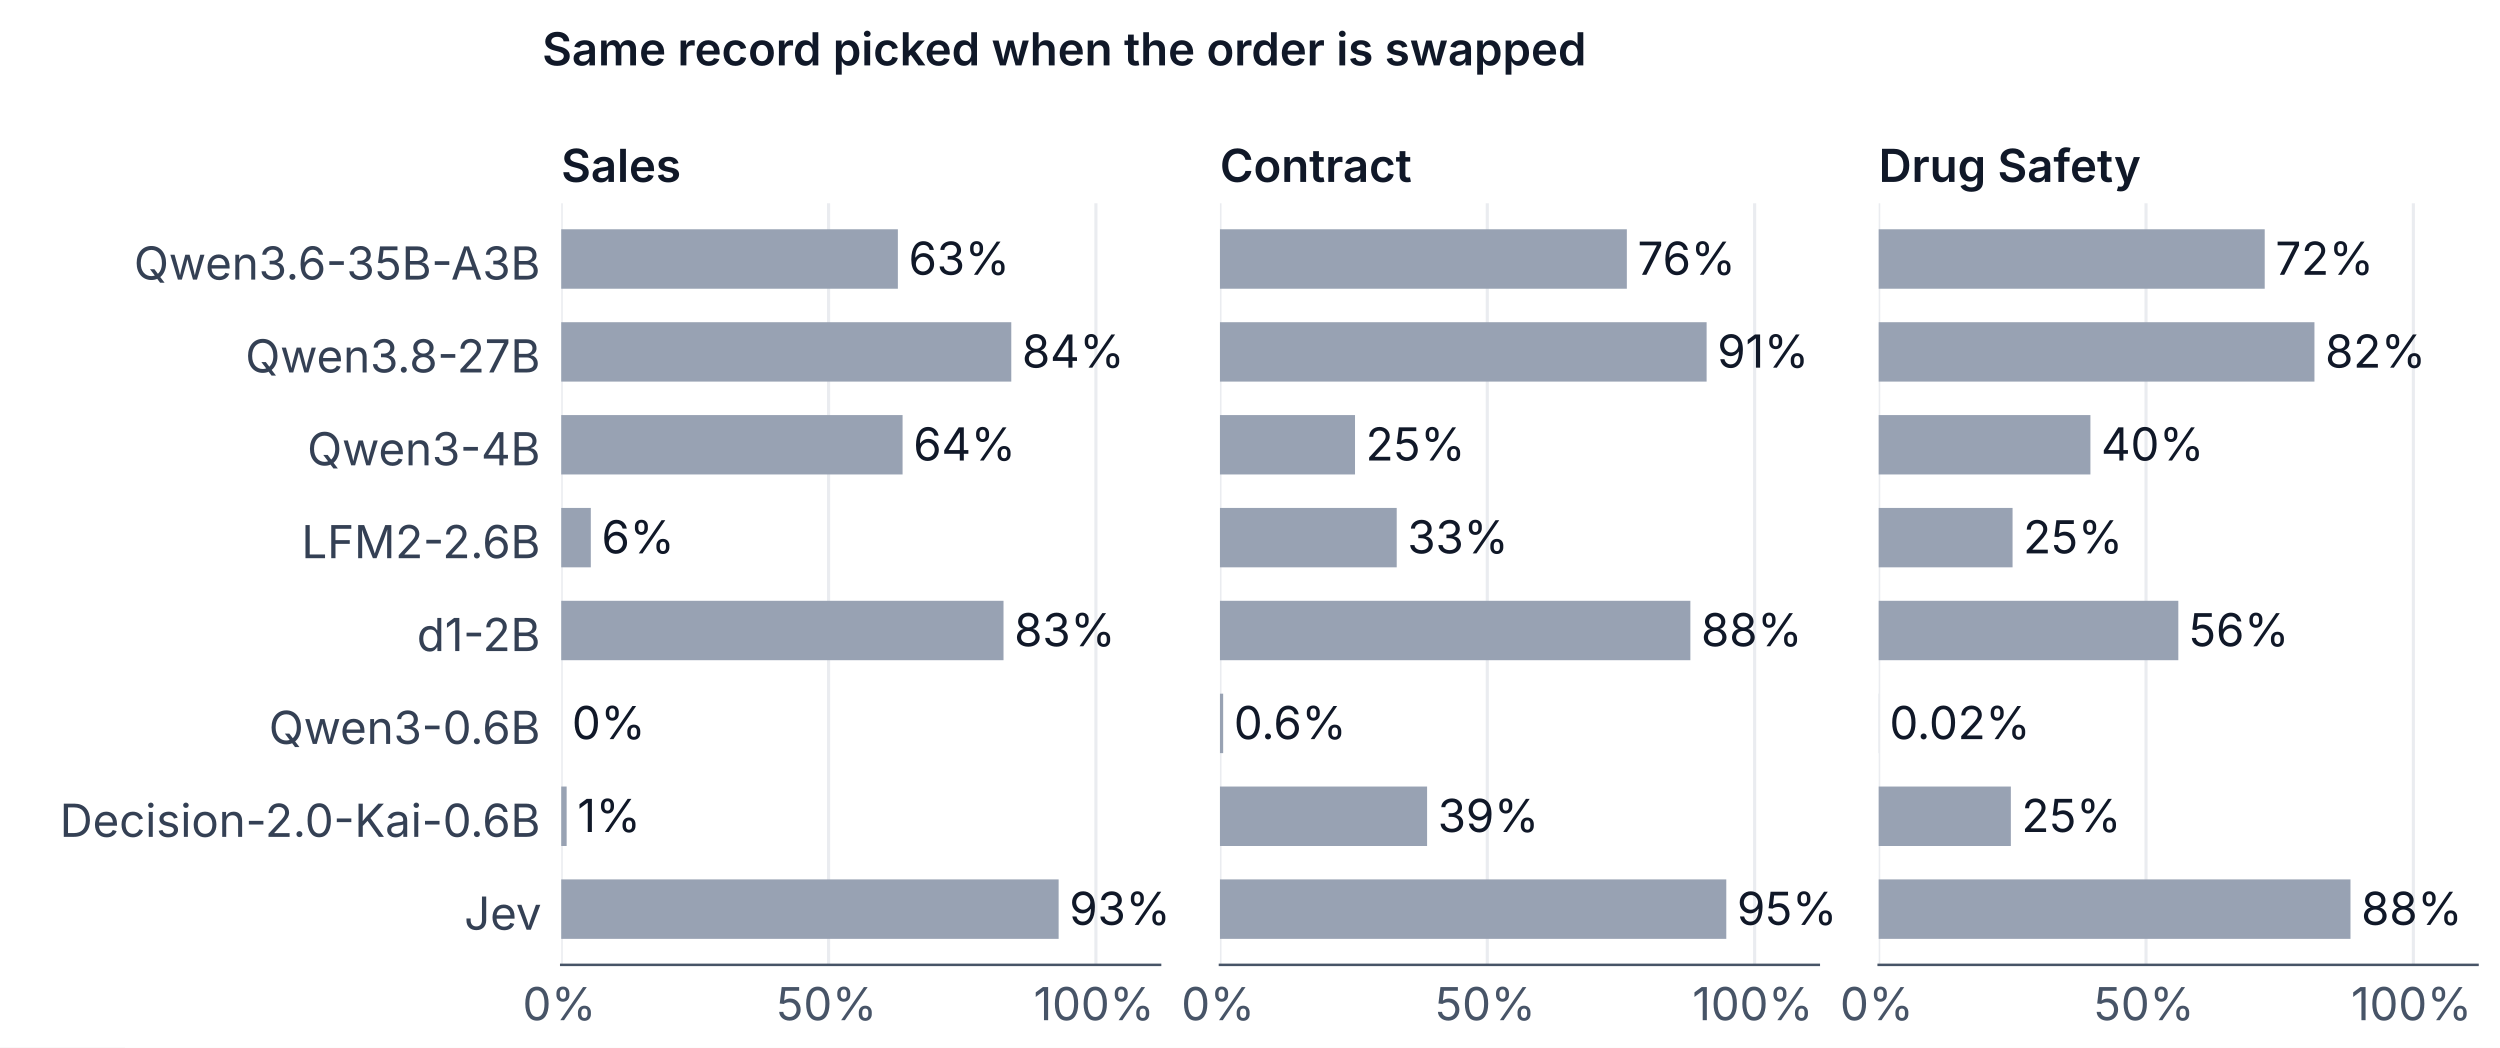
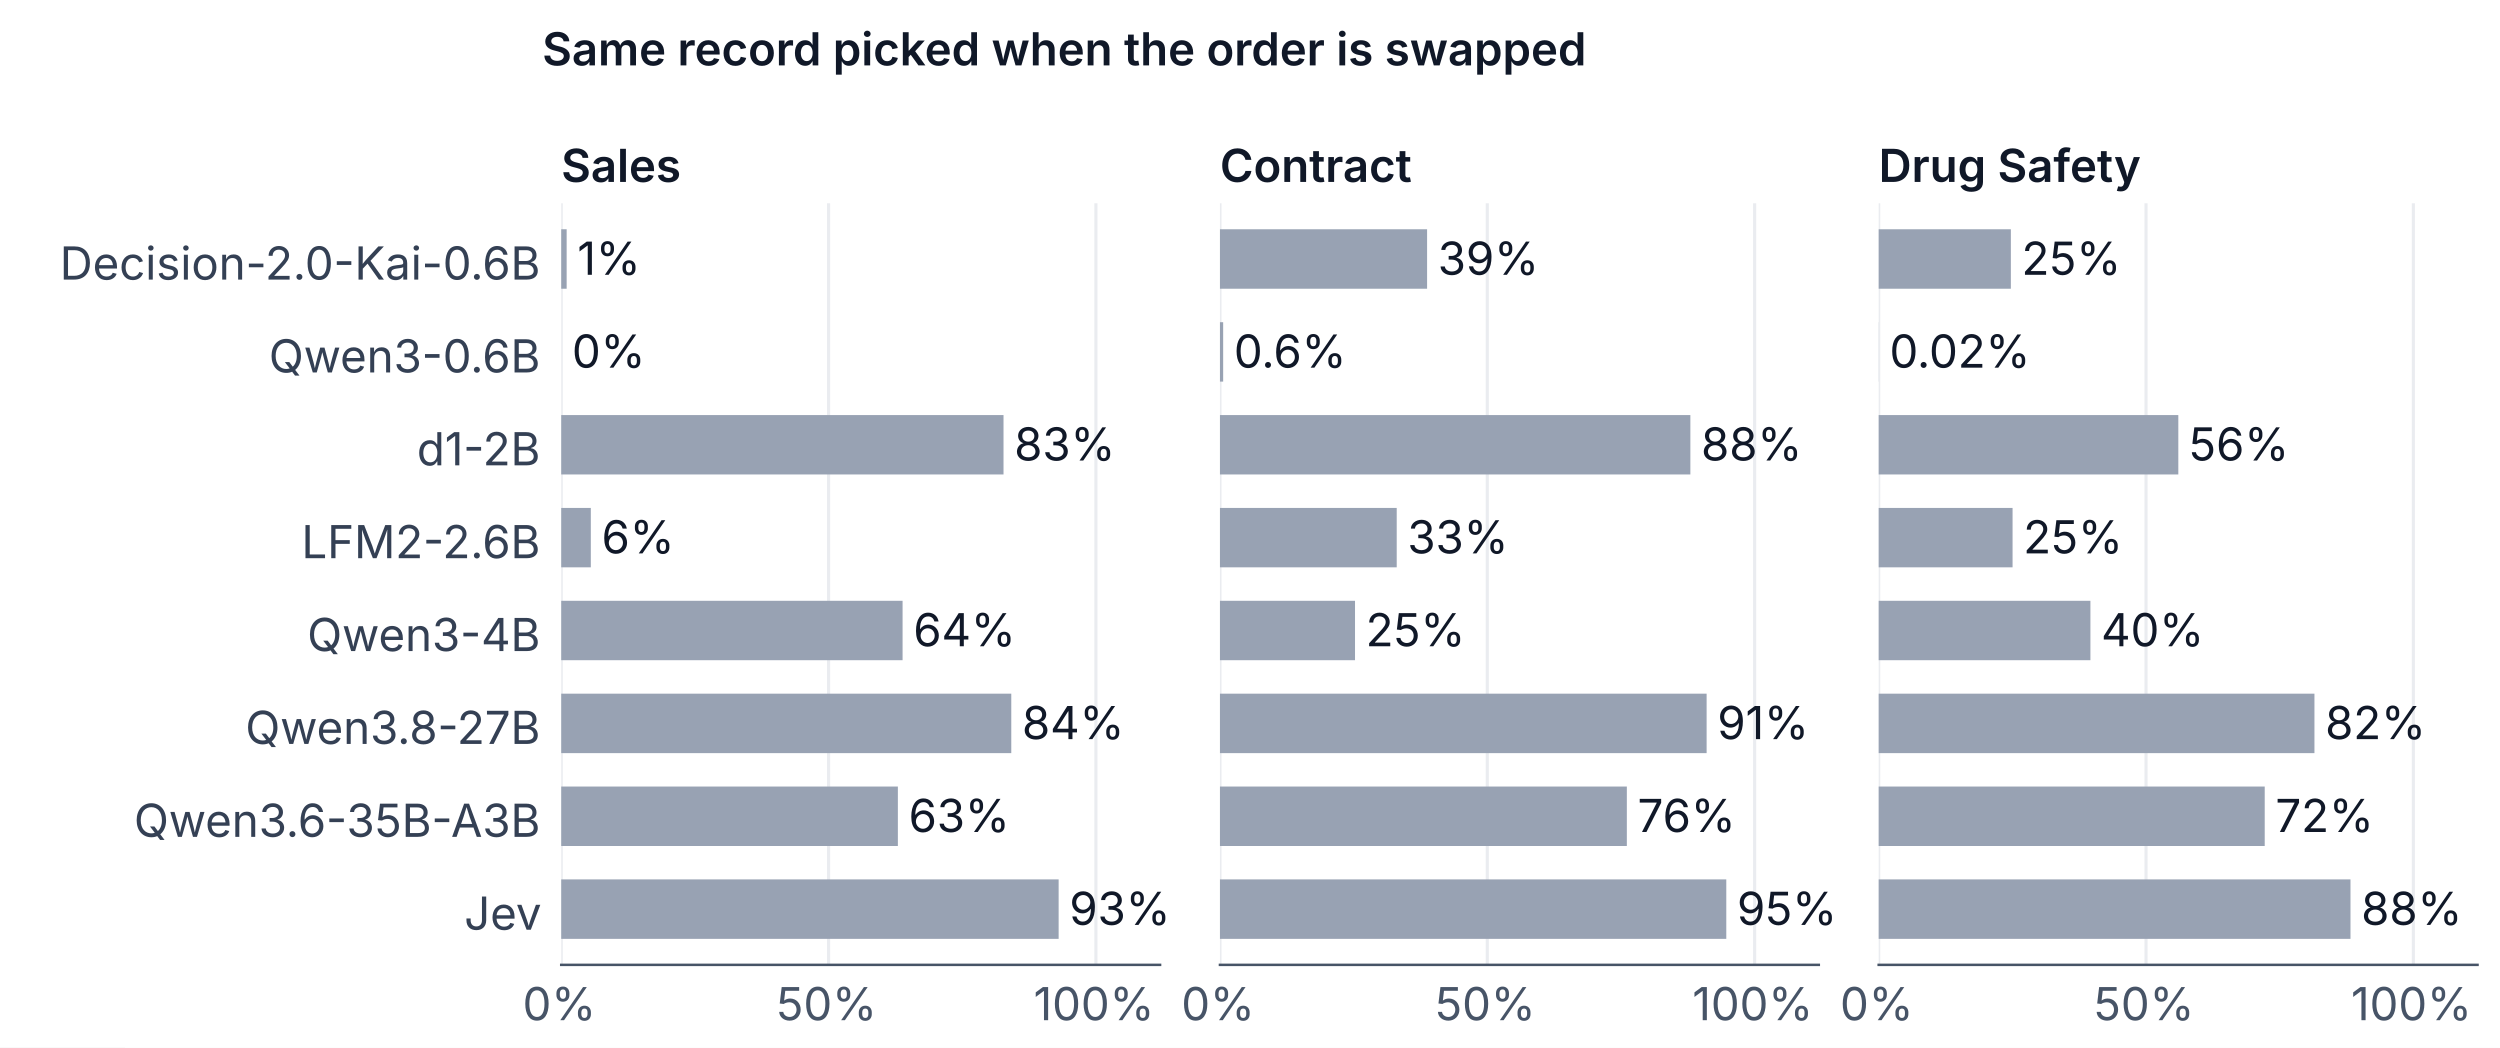
<svg xmlns="http://www.w3.org/2000/svg" width="768" height="321.83" viewBox="0 0 800.764 335.56" version="1.1" role="img" aria-labelledby="figure-title figure-description">
  <rect width="100%" height="100%" fill="#ffffff" />
  <defs>
    <style type="text/css">*{stroke-linejoin: round; stroke-linecap: butt}</style>
  </defs>
  <defs>
    <clipPath id="p4f5838cd62">
      <rect x="139.764" y="65.115" width="191.812" height="243.936" />
    </clipPath>
    <clipPath id="p1677b2203b">
      <rect x="350.758" y="65.115" width="191.812" height="243.936" />
    </clipPath>
    <clipPath id="pca54214841">
      <rect x="561.752" y="65.115" width="191.812" height="243.936" />
    </clipPath>
  </defs>
  <g transform="translate(40 0)">
    <g id="figure_1">
      <g id="patch_1">
        <path d="M 0 335.56  L 760.764 335.56  L 760.764 0  L 0 0  z " style="fill: #ffffff" />
      </g>
      <g id="axes_1">
        <g id="patch_2">
          <path d="M 139.764 309.05  L 331.577 309.05  L 331.577 65.115  L 139.764 65.115  z " style="fill: #ffffff" />
        </g>
        <g id="matplotlib.axis_1">
          <g id="xtick_1">
            <g id="line2d_1">
              <path d="M 139.764 309.05  L 139.764 65.115  " clip-path="url(#p4f5838cd62)" style="fill: none; stroke: #eaecf0; stroke-linecap: square" />
            </g>
            <g id="line2d_2" />
            <g>
              <text x="8.253" y="1.079" transform="translate(130.8939 325.7067)" text-anchor="middle" fill="#475467" font-family="Inter, Arial, sans-serif" font-size="14.597" font-weight="400">0%</text>
            </g>
          </g>
          <g id="xtick_2">
            <g id="line2d_3">
              <path d="M 225.395 309.05  L 225.395 65.115  " clip-path="url(#p4f5838cd62)" style="fill: none; stroke: #eaecf0; stroke-linecap: square" />
            </g>
            <g id="line2d_4" />
            <g>
              <text x="11.597" y="1.079" transform="translate(213.1807 325.7067)" text-anchor="middle" fill="#475467" font-family="Inter, Arial, sans-serif" font-size="14.597" font-weight="400">50%</text>
            </g>
          </g>
          <g id="xtick_3">
            <g id="line2d_5">
              <path d="M 311.026 309.05  L 311.026 65.115  " clip-path="url(#p4f5838cd62)" style="fill: none; stroke: #eaecf0; stroke-linecap: square" />
            </g>
            <g id="line2d_6" />
            <g>
              <text x="13.961" y="1.079" transform="translate(296.448 325.7067)" text-anchor="middle" fill="#475467" font-family="Inter, Arial, sans-serif" font-size="14.597" font-weight="400">100%</text>
            </g>
          </g>
        </g>
        <g id="matplotlib.axis_2">
          <g id="ytick_1">
            <g id="line2d_7" />
            <g>
              <text x="20.038" y="0.779" transform="translate(113.4094 297.014)" text-anchor="end" fill="#344054" font-family="Inter, Arial, sans-serif" font-size="14.597" font-weight="400">Jev</text>
            </g>
          </g>
          <g id="ytick_2">
            <g id="line2d_8" />
            <g>
-               <text x="125.884" y="0.779" transform="translate(7.2 267.2657)" text-anchor="end" fill="#344054" font-family="Inter, Arial, sans-serif" font-size="14.597" font-weight="400">Decision-2.0-Kai-0.6B</text>
+               <text x="125.884" y="0.779" transform="translate(7.2 88.77598)" text-anchor="end" fill="#344054" font-family="Inter, Arial, sans-serif" font-size="14.597" font-weight="400">Decision-2.0-Kai-0.6B</text>
            </g>
          </g>
          <g id="ytick_3">
            <g id="line2d_9" />
            <g>
-               <text x="70.832" y="0.779" transform="translate(62.25187 237.5174)" text-anchor="end" fill="#344054" font-family="Inter, Arial, sans-serif" font-size="14.597" font-weight="400">Qwen3-0.6B</text>
+               <text x="70.832" y="0.779" transform="translate(62.25187 118.5243)" text-anchor="end" fill="#344054" font-family="Inter, Arial, sans-serif" font-size="14.597" font-weight="400">Qwen3-0.6B</text>
            </g>
          </g>
          <g id="ytick_4">
            <g id="line2d_10" />
            <g>
-               <text x="31.834" y="0.779" transform="translate(101.25 207.7691)" text-anchor="end" fill="#344054" font-family="Inter, Arial, sans-serif" font-size="14.597" font-weight="400">d1-2B</text>
+               <text x="31.834" y="0.779" transform="translate(101.25 148.2726)" text-anchor="end" fill="#344054" font-family="Inter, Arial, sans-serif" font-size="14.597" font-weight="400">d1-2B</text>
            </g>
          </g>
          <g id="ytick_5">
            <g id="line2d_11" />
            <g>
              <text x="62.227" y="0.779" transform="translate(70.85625 178.0209)" text-anchor="end" fill="#344054" font-family="Inter, Arial, sans-serif" font-size="14.597" font-weight="400">LFM2-2.6B</text>
            </g>
          </g>
          <g id="ytick_6">
            <g id="line2d_12" />
            <g>
-               <text x="60.72" y="0.779" transform="translate(72.36375 148.2726)" text-anchor="end" fill="#344054" font-family="Inter, Arial, sans-serif" font-size="14.597" font-weight="400">Qwen3-4B</text>
+               <text x="60.72" y="0.779" transform="translate(72.36375 207.7691)" text-anchor="end" fill="#344054" font-family="Inter, Arial, sans-serif" font-size="14.597" font-weight="400">Qwen3-4B</text>
            </g>
          </g>
          <g id="ytick_7">
            <g id="line2d_13" />
            <g>
-               <text x="77.014" y="0.779" transform="translate(56.07 118.5243)" text-anchor="end" fill="#344054" font-family="Inter, Arial, sans-serif" font-size="14.597" font-weight="400">Qwen3.8-27B</text>
+               <text x="77.014" y="0.779" transform="translate(56.07 237.5174)" text-anchor="end" fill="#344054" font-family="Inter, Arial, sans-serif" font-size="14.597" font-weight="400">Qwen3.8-27B</text>
            </g>
          </g>
          <g id="ytick_8">
            <g id="line2d_14" />
            <g>
-               <text x="106.526" y="0.779" transform="translate(26.5575 88.77598)" text-anchor="end" fill="#344054" font-family="Inter, Arial, sans-serif" font-size="14.597" font-weight="400">Qwen3.6-35B-A3B</text>
+               <text x="106.526" y="0.779" transform="translate(26.5575 267.2657)" text-anchor="end" fill="#344054" font-family="Inter, Arial, sans-serif" font-size="14.597" font-weight="400">Qwen3.6-35B-A3B</text>
            </g>
          </g>
        </g>
        <g id="patch_3">
          <path d="M 139.764 300.721 L 299.089 300.721 L 299.089 281.682 L 139.764 281.682 z" clip-path="url(#p4f5838cd62)" style="fill: #98a2b3" />
        </g>
        <g id="patch_4">
-           <path d="M 139.764 270.973 L 141.503 270.973 L 141.503 251.934 L 139.764 251.934 z" clip-path="url(#p4f5838cd62)" style="fill: #98a2b3" />
+           <path d="M 139.764 92.483 L 141.503 92.483 L 141.503 73.444 L 139.764 73.444 z" clip-path="url(#p4f5838cd62)" style="fill: #98a2b3" />
        </g>
        <g id="patch_5">
-           <path d="M 139.764 241.224 L 139.764 241.224 L 139.764 222.185 L 139.764 222.185 z" clip-path="url(#p4f5838cd62)" style="fill: #98a2b3" />
+           <path d="M 139.764 122.231 L 139.764 122.231 L 139.764 103.192 L 139.764 103.192 z" clip-path="url(#p4f5838cd62)" style="fill: #98a2b3" />
        </g>
        <g id="patch_6">
-           <path d="M 139.764 211.476 L 281.433 211.476 L 281.433 192.437 L 139.764 192.437 z" clip-path="url(#p4f5838cd62)" style="fill: #98a2b3" />
+           <path d="M 139.764 151.98 L 281.433 151.98 L 281.433 132.941 L 139.764 132.941 z" clip-path="url(#p4f5838cd62)" style="fill: #98a2b3" />
        </g>
        <g id="patch_7">
          <path d="M 139.764 181.728 L 149.242 181.728 L 149.242 162.689 L 139.764 162.689 z" clip-path="url(#p4f5838cd62)" style="fill: #98a2b3" />
        </g>
        <g id="patch_8">
-           <path d="M 139.764 151.98 L 249.101 151.98 L 249.101 132.941 L 139.764 132.941 z" clip-path="url(#p4f5838cd62)" style="fill: #98a2b3" />
+           <path d="M 139.764 211.476 L 249.101 211.476 L 249.101 192.437 L 139.764 192.437 z" clip-path="url(#p4f5838cd62)" style="fill: #98a2b3" />
        </g>
        <g id="patch_9">
-           <path d="M 139.764 122.231 L 283.918 122.231 L 283.918 103.192 L 139.764 103.192 z" clip-path="url(#p4f5838cd62)" style="fill: #98a2b3" />
+           <path d="M 139.764 241.224 L 283.918 241.224 L 283.918 222.185 L 139.764 222.185 z" clip-path="url(#p4f5838cd62)" style="fill: #98a2b3" />
        </g>
        <g id="patch_10">
-           <path d="M 139.764 92.483 L 247.594 92.483 L 247.594 73.444 L 139.764 73.444 z" clip-path="url(#p4f5838cd62)" style="fill: #98a2b3" />
+           <path d="M 139.764 270.973 L 247.594 270.973 L 247.594 251.934 L 139.764 251.934 z" clip-path="url(#p4f5838cd62)" style="fill: #98a2b3" />
        </g>
        <g id="patch_11">
          <path d="M 139.764 309.05  L 331.577 309.05  " style="fill: none; stroke: #475467; stroke-width: 0.8; stroke-linejoin: miter; stroke-linecap: square" />
        </g>
        <g>
          <text x="0" y="1.229" transform="translate(302.514 295.0211)" text-anchor="start" fill="#101828" font-family="Inter, Arial, sans-serif" font-size="14.597" font-weight="400">93%</text>
        </g>
        <g>
-           <text x="0" y="1.229" transform="translate(144.9285 265.2728)" text-anchor="start" fill="#101828" font-family="Inter, Arial, sans-serif" font-size="14.597" font-weight="400">1%</text>
-         </g>
-         <g>
-           <text x="0" y="1.229" transform="translate(143.1896 235.5245)" text-anchor="start" fill="#101828" font-family="Inter, Arial, sans-serif" font-size="14.597" font-weight="400">0%</text>
-         </g>
-         <g>
-           <text x="0" y="1.229" transform="translate(284.8585 205.7762)" text-anchor="start" fill="#101828" font-family="Inter, Arial, sans-serif" font-size="14.597" font-weight="400">83%</text>
+           <text x="0" y="1.229" transform="translate(144.9285 86.78306)" text-anchor="start" fill="#101828" font-family="Inter, Arial, sans-serif" font-size="14.597" font-weight="400">1%</text>
+         </g>
+         <g>
+           <text x="0" y="1.229" transform="translate(143.1896 116.5313)" text-anchor="start" fill="#101828" font-family="Inter, Arial, sans-serif" font-size="14.597" font-weight="400">0%</text>
+         </g>
+         <g>
+           <text x="0" y="1.229" transform="translate(284.8585 146.2796)" text-anchor="start" fill="#101828" font-family="Inter, Arial, sans-serif" font-size="14.597" font-weight="400">83%</text>
        </g>
        <g>
          <text x="0" y="1.229" transform="translate(152.6673 176.0279)" text-anchor="start" fill="#101828" font-family="Inter, Arial, sans-serif" font-size="14.597" font-weight="400">6%</text>
        </g>
        <g>
-           <text x="0" y="1.229" transform="translate(252.5259 146.2796)" text-anchor="start" fill="#101828" font-family="Inter, Arial, sans-serif" font-size="14.597" font-weight="400">64%</text>
-         </g>
-         <g>
-           <text x="0" y="1.229" transform="translate(287.3434 116.5313)" text-anchor="start" fill="#101828" font-family="Inter, Arial, sans-serif" font-size="14.597" font-weight="400">84%</text>
-         </g>
-         <g>
-           <text x="0" y="1.229" transform="translate(251.0194 86.78306)" text-anchor="start" fill="#101828" font-family="Inter, Arial, sans-serif" font-size="14.597" font-weight="400">63%</text>
+           <text x="0" y="1.229" transform="translate(252.5259 205.7762)" text-anchor="start" fill="#101828" font-family="Inter, Arial, sans-serif" font-size="14.597" font-weight="400">64%</text>
+         </g>
+         <g>
+           <text x="0" y="1.229" transform="translate(287.3434 235.5245)" text-anchor="start" fill="#101828" font-family="Inter, Arial, sans-serif" font-size="14.597" font-weight="400">84%</text>
+         </g>
+         <g>
+           <text x="0" y="1.229" transform="translate(251.0194 265.2728)" text-anchor="start" fill="#101828" font-family="Inter, Arial, sans-serif" font-size="14.597" font-weight="400">63%</text>
        </g>
        <g>
          <text x="0" y="0.479" transform="translate(139.7644 57.79642)" text-anchor="start" fill="#101828" font-family="Inter, Arial, sans-serif" font-size="14.597" font-weight="600">Sales</text>
        </g>
      </g>
      <g id="axes_2">
        <g id="patch_12">
          <path d="M 350.758 309.05  L 542.571 309.05  L 542.571 65.115  L 350.758 65.115  z " style="fill: #ffffff" />
        </g>
        <g id="matplotlib.axis_3">
          <g id="xtick_4">
            <g id="line2d_15">
              <path d="M 350.758 309.05  L 350.758 65.115  " clip-path="url(#p1677b2203b)" style="fill: none; stroke: #eaecf0; stroke-linecap: square" />
            </g>
            <g id="line2d_16" />
            <g>
              <text x="8.253" y="1.079" transform="translate(341.8877 325.7067)" text-anchor="middle" fill="#475467" font-family="Inter, Arial, sans-serif" font-size="14.597" font-weight="400">0%</text>
            </g>
          </g>
          <g id="xtick_5">
            <g id="line2d_17">
              <path d="M 436.389 309.05  L 436.389 65.115  " clip-path="url(#p1677b2203b)" style="fill: none; stroke: #eaecf0; stroke-linecap: square" />
            </g>
            <g id="line2d_18" />
            <g>
              <text x="11.597" y="1.079" transform="translate(424.1744 325.7067)" text-anchor="middle" fill="#475467" font-family="Inter, Arial, sans-serif" font-size="14.597" font-weight="400">50%</text>
            </g>
          </g>
          <g id="xtick_6">
            <g id="line2d_19">
              <path d="M 522.019 309.05  L 522.019 65.115  " clip-path="url(#p1677b2203b)" style="fill: none; stroke: #eaecf0; stroke-linecap: square" />
            </g>
            <g id="line2d_20" />
            <g>
              <text x="13.961" y="1.079" transform="translate(507.4417 325.7067)" text-anchor="middle" fill="#475467" font-family="Inter, Arial, sans-serif" font-size="14.597" font-weight="400">100%</text>
            </g>
          </g>
        </g>
        <g id="matplotlib.axis_4">
          <g id="ytick_9">
            <g id="line2d_21" />
          </g>
          <g id="ytick_10">
            <g id="line2d_22" />
          </g>
          <g id="ytick_11">
            <g id="line2d_23" />
          </g>
          <g id="ytick_12">
            <g id="line2d_24" />
          </g>
          <g id="ytick_13">
            <g id="line2d_25" />
          </g>
          <g id="ytick_14">
            <g id="line2d_26" />
          </g>
          <g id="ytick_15">
            <g id="line2d_27" />
          </g>
          <g id="ytick_16">
            <g id="line2d_28" />
          </g>
        </g>
        <g id="patch_13">
          <path d="M 350.758 300.721 L 512.942 300.721 L 512.942 281.682 L 350.758 281.682 z" clip-path="url(#p1677b2203b)" style="fill: #98a2b3" />
        </g>
        <g id="patch_14">
-           <path d="M 350.758 270.973 L 417.105 270.973 L 417.105 251.934 L 350.758 251.934 z" clip-path="url(#p1677b2203b)" style="fill: #98a2b3" />
+           <path d="M 350.758 92.483 L 417.105 92.483 L 417.105 73.444 L 350.758 73.444 z" clip-path="url(#p1677b2203b)" style="fill: #98a2b3" />
        </g>
        <g id="patch_15">
-           <path d="M 350.758 241.224 L 351.786 241.224 L 351.786 222.185 L 350.758 222.185 z" clip-path="url(#p1677b2203b)" style="fill: #98a2b3" />
+           <path d="M 350.758 122.231 L 351.786 122.231 L 351.786 103.192 L 350.758 103.192 z" clip-path="url(#p1677b2203b)" style="fill: #98a2b3" />
        </g>
        <g id="patch_16">
-           <path d="M 350.758 211.476 L 501.434 211.476 L 501.434 192.437 L 350.758 192.437 z" clip-path="url(#p1677b2203b)" style="fill: #98a2b3" />
+           <path d="M 350.758 151.98 L 501.434 151.98 L 501.434 132.941 L 350.758 132.941 z" clip-path="url(#p1677b2203b)" style="fill: #98a2b3" />
        </g>
        <g id="patch_17">
          <path d="M 350.758 181.728 L 407.377 181.728 L 407.377 162.689 L 350.758 162.689 z" clip-path="url(#p1677b2203b)" style="fill: #98a2b3" />
        </g>
        <g id="patch_18">
-           <path d="M 350.758 151.98 L 394.019 151.98 L 394.019 132.941 L 350.758 132.941 z" clip-path="url(#p1677b2203b)" style="fill: #98a2b3" />
+           <path d="M 350.758 211.476 L 394.019 211.476 L 394.019 192.437 L 350.758 192.437 z" clip-path="url(#p1677b2203b)" style="fill: #98a2b3" />
        </g>
        <g id="patch_19">
-           <path d="M 350.758 122.231 L 506.64 122.231 L 506.64 103.192 L 350.758 103.192 z" clip-path="url(#p1677b2203b)" style="fill: #98a2b3" />
+           <path d="M 350.758 241.224 L 506.64 241.224 L 506.64 222.185 L 350.758 222.185 z" clip-path="url(#p1677b2203b)" style="fill: #98a2b3" />
        </g>
        <g id="patch_20">
-           <path d="M 350.758 92.483 L 481.088 92.483 L 481.088 73.444 L 350.758 73.444 z" clip-path="url(#p1677b2203b)" style="fill: #98a2b3" />
+           <path d="M 350.758 270.973 L 481.088 270.973 L 481.088 251.934 L 350.758 251.934 z" clip-path="url(#p1677b2203b)" style="fill: #98a2b3" />
        </g>
        <g id="patch_21">
          <path d="M 350.758 309.05  L 542.571 309.05  " style="fill: none; stroke: #475467; stroke-width: 0.8; stroke-linejoin: miter; stroke-linecap: square" />
        </g>
        <g>
          <text x="0" y="1.229" transform="translate(516.3677 295.0211)" text-anchor="start" fill="#101828" font-family="Inter, Arial, sans-serif" font-size="14.597" font-weight="400">95%</text>
        </g>
        <g>
-           <text x="0" y="1.229" transform="translate(420.5299 265.2728)" text-anchor="start" fill="#101828" font-family="Inter, Arial, sans-serif" font-size="14.597" font-weight="400">39%</text>
-         </g>
-         <g>
-           <text x="0" y="1.229" transform="translate(355.2109 235.5245)" text-anchor="start" fill="#101828" font-family="Inter, Arial, sans-serif" font-size="14.597" font-weight="400">0.6%</text>
-         </g>
-         <g>
-           <text x="0" y="1.229" transform="translate(504.8589 205.7762)" text-anchor="start" fill="#101828" font-family="Inter, Arial, sans-serif" font-size="14.597" font-weight="400">88%</text>
+           <text x="0" y="1.229" transform="translate(420.5299 86.78306)" text-anchor="start" fill="#101828" font-family="Inter, Arial, sans-serif" font-size="14.597" font-weight="400">39%</text>
+         </g>
+         <g>
+           <text x="0" y="1.229" transform="translate(355.2109 116.5313)" text-anchor="start" fill="#101828" font-family="Inter, Arial, sans-serif" font-size="14.597" font-weight="400">0.6%</text>
+         </g>
+         <g>
+           <text x="0" y="1.229" transform="translate(504.8589 146.2796)" text-anchor="start" fill="#101828" font-family="Inter, Arial, sans-serif" font-size="14.597" font-weight="400">88%</text>
        </g>
        <g>
          <text x="0" y="1.229" transform="translate(410.8023 176.0279)" text-anchor="start" fill="#101828" font-family="Inter, Arial, sans-serif" font-size="14.597" font-weight="400">33%</text>
        </g>
        <g>
-           <text x="0" y="1.229" transform="translate(397.4439 146.2796)" text-anchor="start" fill="#101828" font-family="Inter, Arial, sans-serif" font-size="14.597" font-weight="400">25%</text>
-         </g>
-         <g>
-           <text x="0" y="1.229" transform="translate(510.0653 116.5313)" text-anchor="start" fill="#101828" font-family="Inter, Arial, sans-serif" font-size="14.597" font-weight="400">91%</text>
-         </g>
-         <g>
-           <text x="0" y="1.229" transform="translate(484.5131 86.78306)" text-anchor="start" fill="#101828" font-family="Inter, Arial, sans-serif" font-size="14.597" font-weight="400">76%</text>
+           <text x="0" y="1.229" transform="translate(397.4439 205.7762)" text-anchor="start" fill="#101828" font-family="Inter, Arial, sans-serif" font-size="14.597" font-weight="400">25%</text>
+         </g>
+         <g>
+           <text x="0" y="1.229" transform="translate(510.0653 235.5245)" text-anchor="start" fill="#101828" font-family="Inter, Arial, sans-serif" font-size="14.597" font-weight="400">91%</text>
+         </g>
+         <g>
+           <text x="0" y="1.229" transform="translate(484.5131 265.2728)" text-anchor="start" fill="#101828" font-family="Inter, Arial, sans-serif" font-size="14.597" font-weight="400">76%</text>
        </g>
        <g>
          <text x="0" y="0.479" transform="translate(350.7581 57.79642)" text-anchor="start" fill="#101828" font-family="Inter, Arial, sans-serif" font-size="14.597" font-weight="600">Contract</text>
        </g>
      </g>
      <g id="axes_3">
        <g id="patch_22">
          <path d="M 561.752 309.05  L 753.564 309.05  L 753.564 65.115  L 561.752 65.115  z " style="fill: #ffffff" />
        </g>
        <g id="matplotlib.axis_5">
          <g id="xtick_7">
            <g id="line2d_29">
              <path d="M 561.752 309.05  L 561.752 65.115  " clip-path="url(#pca54214841)" style="fill: none; stroke: #eaecf0; stroke-linecap: square" />
            </g>
            <g id="line2d_30" />
            <g>
              <text x="8.253" y="1.079" transform="translate(552.8814 325.7067)" text-anchor="middle" fill="#475467" font-family="Inter, Arial, sans-serif" font-size="14.597" font-weight="400">0%</text>
            </g>
          </g>
          <g id="xtick_8">
            <g id="line2d_31">
              <path d="M 647.382 309.05  L 647.382 65.115  " clip-path="url(#pca54214841)" style="fill: none; stroke: #eaecf0; stroke-linecap: square" />
            </g>
            <g id="line2d_32" />
            <g>
              <text x="11.597" y="1.079" transform="translate(635.1682 325.7067)" text-anchor="middle" fill="#475467" font-family="Inter, Arial, sans-serif" font-size="14.597" font-weight="400">50%</text>
            </g>
          </g>
          <g id="xtick_9">
            <g id="line2d_33">
              <path d="M 733.013 309.05  L 733.013 65.115  " clip-path="url(#pca54214841)" style="fill: none; stroke: #eaecf0; stroke-linecap: square" />
            </g>
            <g id="line2d_34" />
            <g>
              <text x="13.961" y="1.079" transform="translate(718.4355 325.7067)" text-anchor="middle" fill="#475467" font-family="Inter, Arial, sans-serif" font-size="14.597" font-weight="400">100%</text>
            </g>
          </g>
        </g>
        <g id="matplotlib.axis_6">
          <g id="ytick_17">
            <g id="line2d_35" />
          </g>
          <g id="ytick_18">
            <g id="line2d_36" />
          </g>
          <g id="ytick_19">
            <g id="line2d_37" />
          </g>
          <g id="ytick_20">
            <g id="line2d_38" />
          </g>
          <g id="ytick_21">
            <g id="line2d_39" />
          </g>
          <g id="ytick_22">
            <g id="line2d_40" />
          </g>
          <g id="ytick_23">
            <g id="line2d_41" />
          </g>
          <g id="ytick_24">
            <g id="line2d_42" />
          </g>
        </g>
        <g id="patch_23">
          <path d="M 561.752 300.721 L 712.873 300.721 L 712.873 281.682 L 561.752 281.682 z" clip-path="url(#pca54214841)" style="fill: #98a2b3" />
        </g>
        <g id="patch_24">
-           <path d="M 561.752 270.973 L 604.088 270.973 L 604.088 251.934 L 561.752 251.934 z" clip-path="url(#pca54214841)" style="fill: #98a2b3" />
+           <path d="M 561.752 92.483 L 604.088 92.483 L 604.088 73.444 L 561.752 73.444 z" clip-path="url(#pca54214841)" style="fill: #98a2b3" />
        </g>
        <g id="patch_25">
-           <path d="M 561.752 241.224 L 561.786 241.224 L 561.786 222.185 L 561.752 222.185 z" clip-path="url(#pca54214841)" style="fill: #98a2b3" />
+           <path d="M 561.752 122.231 L 561.786 122.231 L 561.786 103.192 L 561.752 103.192 z" clip-path="url(#pca54214841)" style="fill: #98a2b3" />
        </g>
        <g id="patch_26">
-           <path d="M 561.752 211.476 L 657.727 211.476 L 657.727 192.437 L 561.752 192.437 z" clip-path="url(#pca54214841)" style="fill: #98a2b3" />
+           <path d="M 561.752 151.98 L 657.727 151.98 L 657.727 132.941 L 561.752 132.941 z" clip-path="url(#pca54214841)" style="fill: #98a2b3" />
        </g>
        <g id="patch_27">
          <path d="M 561.752 181.728 L 604.636 181.728 L 604.636 162.689 L 561.752 162.689 z" clip-path="url(#pca54214841)" style="fill: #98a2b3" />
        </g>
        <g id="patch_28">
-           <path d="M 561.752 151.98 L 629.571 151.98 L 629.571 132.941 L 561.752 132.941 z" clip-path="url(#pca54214841)" style="fill: #98a2b3" />
+           <path d="M 561.752 211.476 L 629.571 211.476 L 629.571 192.437 L 561.752 192.437 z" clip-path="url(#pca54214841)" style="fill: #98a2b3" />
        </g>
        <g id="patch_29">
-           <path d="M 561.752 122.231 L 701.33 122.231 L 701.33 103.192 L 561.752 103.192 z" clip-path="url(#pca54214841)" style="fill: #98a2b3" />
+           <path d="M 561.752 241.224 L 701.33 241.224 L 701.33 222.185 L 561.752 222.185 z" clip-path="url(#pca54214841)" style="fill: #98a2b3" />
        </g>
        <g id="patch_30">
-           <path d="M 561.752 92.483 L 685.402 92.483 L 685.402 73.444 L 561.752 73.444 z" clip-path="url(#pca54214841)" style="fill: #98a2b3" />
+           <path d="M 561.752 270.973 L 685.402 270.973 L 685.402 251.934 L 561.752 251.934 z" clip-path="url(#pca54214841)" style="fill: #98a2b3" />
        </g>
        <g id="patch_31">
          <path d="M 561.752 309.05  L 753.564 309.05  " style="fill: none; stroke: #475467; stroke-width: 0.8; stroke-linejoin: miter; stroke-linecap: square" />
        </g>
        <g>
          <text x="0" y="1.229" transform="translate(716.2979 295.0211)" text-anchor="start" fill="#101828" font-family="Inter, Arial, sans-serif" font-size="14.597" font-weight="400">88%</text>
        </g>
        <g>
-           <text x="0" y="1.229" transform="translate(607.5129 265.2728)" text-anchor="start" fill="#101828" font-family="Inter, Arial, sans-serif" font-size="14.597" font-weight="400">25%</text>
-         </g>
-         <g>
-           <text x="0" y="1.229" transform="translate(565.2114 235.5245)" text-anchor="start" fill="#101828" font-family="Inter, Arial, sans-serif" font-size="14.597" font-weight="400">0.02%</text>
-         </g>
-         <g>
-           <text x="0" y="1.229" transform="translate(661.1519 205.7762)" text-anchor="start" fill="#101828" font-family="Inter, Arial, sans-serif" font-size="14.597" font-weight="400">56%</text>
+           <text x="0" y="1.229" transform="translate(607.5129 86.78306)" text-anchor="start" fill="#101828" font-family="Inter, Arial, sans-serif" font-size="14.597" font-weight="400">25%</text>
+         </g>
+         <g>
+           <text x="0" y="1.229" transform="translate(565.2114 116.5313)" text-anchor="start" fill="#101828" font-family="Inter, Arial, sans-serif" font-size="14.597" font-weight="400">0.02%</text>
+         </g>
+         <g>
+           <text x="0" y="1.229" transform="translate(661.1519 146.2796)" text-anchor="start" fill="#101828" font-family="Inter, Arial, sans-serif" font-size="14.597" font-weight="400">56%</text>
        </g>
        <g>
          <text x="0" y="1.229" transform="translate(608.0609 176.0279)" text-anchor="start" fill="#101828" font-family="Inter, Arial, sans-serif" font-size="14.597" font-weight="400">25%</text>
        </g>
        <g>
-           <text x="0" y="1.229" transform="translate(632.9965 146.2796)" text-anchor="start" fill="#101828" font-family="Inter, Arial, sans-serif" font-size="14.597" font-weight="400">40%</text>
-         </g>
-         <g>
-           <text x="0" y="1.229" transform="translate(704.7549 116.5313)" text-anchor="start" fill="#101828" font-family="Inter, Arial, sans-serif" font-size="14.597" font-weight="400">82%</text>
-         </g>
-         <g>
-           <text x="0" y="1.229" transform="translate(688.8277 86.78306)" text-anchor="start" fill="#101828" font-family="Inter, Arial, sans-serif" font-size="14.597" font-weight="400">72%</text>
+           <text x="0" y="1.229" transform="translate(632.9965 205.7762)" text-anchor="start" fill="#101828" font-family="Inter, Arial, sans-serif" font-size="14.597" font-weight="400">40%</text>
+         </g>
+         <g>
+           <text x="0" y="1.229" transform="translate(704.7549 235.5245)" text-anchor="start" fill="#101828" font-family="Inter, Arial, sans-serif" font-size="14.597" font-weight="400">82%</text>
+         </g>
+         <g>
+           <text x="0" y="1.229" transform="translate(688.8277 265.2728)" text-anchor="start" fill="#101828" font-family="Inter, Arial, sans-serif" font-size="14.597" font-weight="400">72%</text>
        </g>
        <g>
          <text x="0" y="0.479" transform="translate(561.7519 57.79642)" text-anchor="start" fill="#101828" font-family="Inter, Arial, sans-serif" font-size="14.597" font-weight="600">Drug Safety</text>
        </g>
      </g>
      <g>
        <text x="161.138" y="0.179" transform="translate(139.7644 20.7625)" text-anchor="middle" fill="#101828" font-family="Inter, Arial, sans-serif" font-size="14.597" font-weight="600">Same record picked when the order is swapped</text>
      </g>
    </g>
  </g>
</svg>
